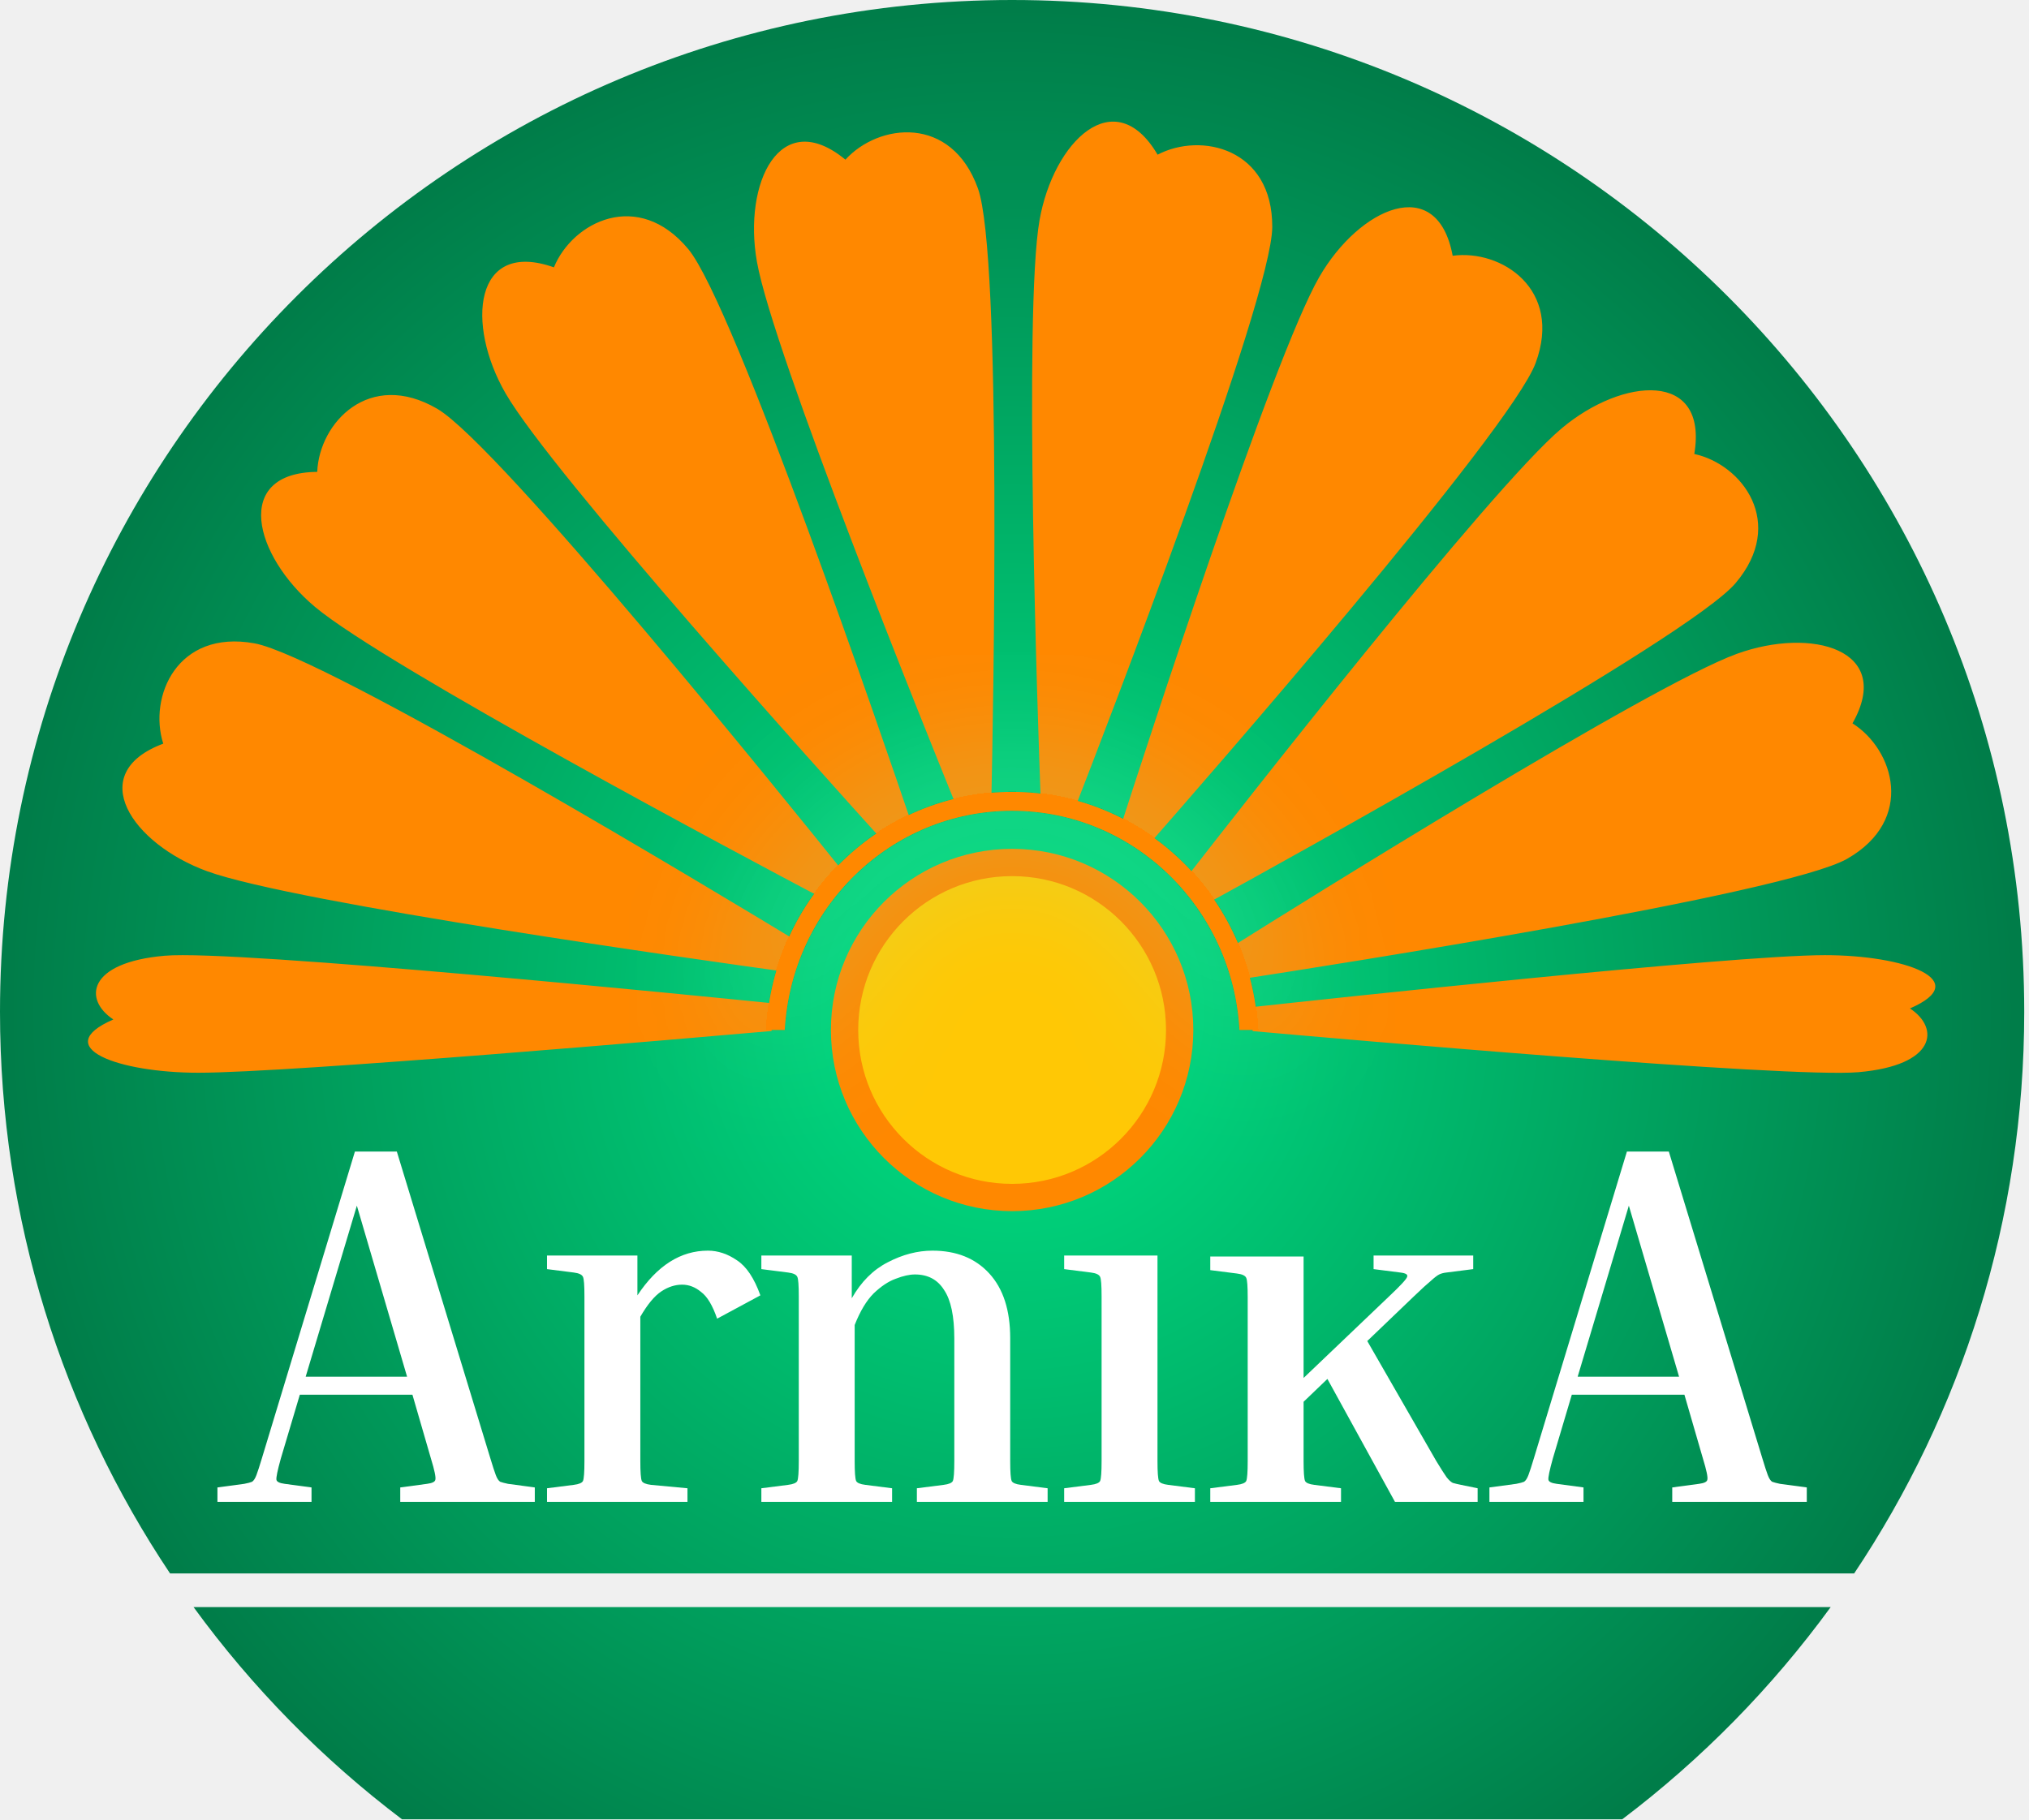
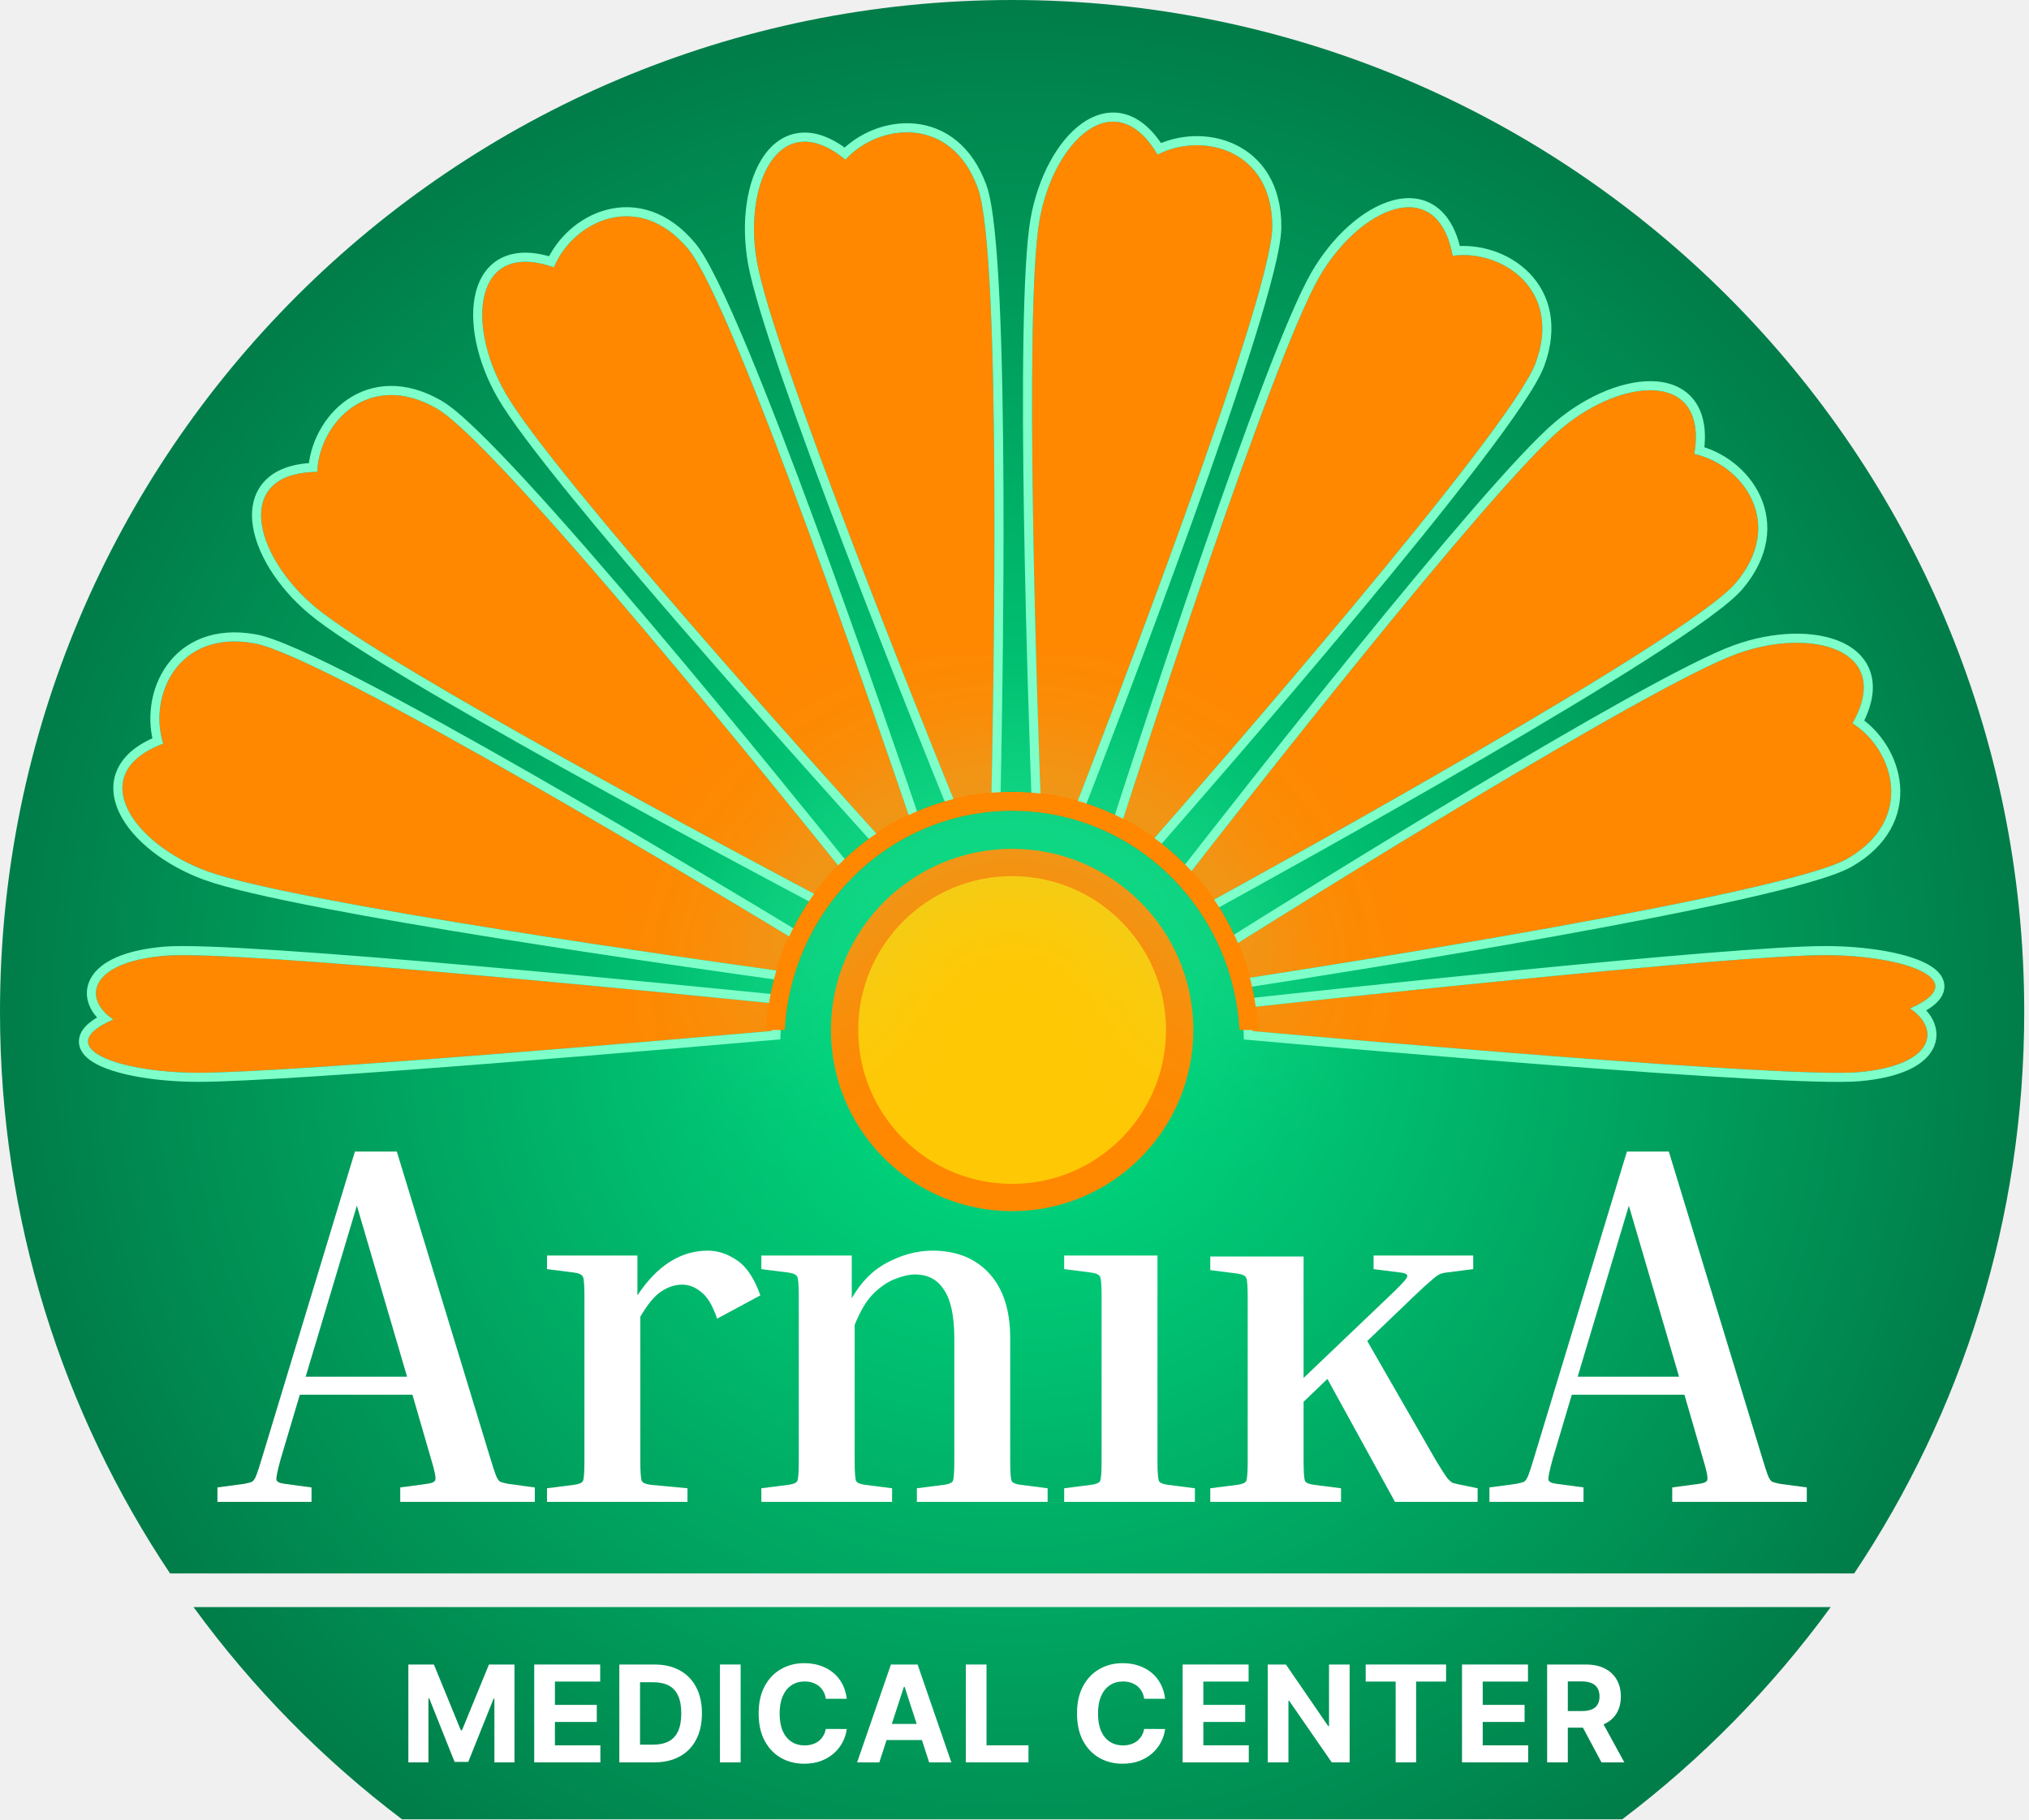
- <svg xmlns="http://www.w3.org/2000/svg" width="223" height="200" viewBox="0 0 223 200" fill="none" role="img" aria-label="Арніка Медичний Центр">
+ <svg xmlns="http://www.w3.org/2000/svg" width="223" height="200" viewBox="0 0 223 200" fill="none">
  <path d="M201.203 176.672C194.751 185.527 187.023 193.393 178.29 200H44.185C35.453 193.393 27.724 185.527 21.273 176.672H201.203ZM111.237 0C172.672 0 222.475 49.803 222.476 111.237C222.476 134.078 215.589 155.309 203.783 172.973H18.692C6.886 155.309 0 134.078 0 111.237C0 49.803 49.803 0 111.237 0Z" fill="url(#paint0_radial_4_737)" />
  <circle cx="111.238" cy="113.229" r="18.415" fill="#FFC805" stroke="#FF8800" stroke-width="3" />
  <mask id="path-3-outside-1_4_737" maskUnits="userSpaceOnUse" x="7.673" y="11.371" width="207" height="108" fill="black">
    <rect fill="white" x="7.673" y="11.371" width="207" height="108" />
    <path d="M200.569 105.002C209.348 105.002 217.007 107.782 209.916 110.859C213.226 113.034 212.783 117.124 204.267 117.866C196.526 118.54 146.697 114.156 137.673 113.352C137.639 112.467 137.562 111.593 137.443 110.732C145.294 109.874 190.331 105.002 200.569 105.002ZM18.109 105.065C25.968 104.38 77.231 109.515 85.092 110.311C84.938 111.304 84.842 112.315 84.802 113.341C76.593 114.06 31.991 117.928 21.808 117.928C13.029 117.928 5.369 115.148 12.459 112.072C9.15 109.896 9.593 105.807 18.109 105.065ZM190.873 71.883C199.123 68.881 208.191 71.402 203.6 79.519C208.174 82.411 210.511 90.126 203.009 94.411C196.16 98.323 145.576 106.228 136.808 107.576C136.479 106.337 136.062 105.134 135.564 103.973C142.777 99.444 181.323 75.359 190.873 71.883ZM17.942 81.751C16.296 76.595 19.465 69.183 27.967 70.723C35.76 72.135 79.926 98.81 87.236 103.247C86.709 104.38 86.26 105.555 85.896 106.767C77.766 105.643 32.378 99.274 22.782 95.782C14.533 92.779 9.207 85.018 17.942 81.751ZM171.643 47.084C178.368 41.441 187.752 40.709 186.214 49.906C191.502 51.059 196.337 57.51 190.752 64.103C185.621 70.16 140.237 95.173 132.899 99.197C132.18 98.174 131.391 97.204 130.537 96.294C135.476 89.942 163.802 53.664 171.643 47.084ZM34.865 51.874C35.083 46.467 40.596 40.585 48.058 44.94C54.862 48.911 86.942 88.688 92.543 95.667C91.641 96.568 90.803 97.533 90.038 98.556C82.451 94.543 42.395 73.241 34.617 66.714C27.891 61.071 25.541 51.956 34.865 51.874ZM144.999 30.447C149.389 22.844 157.957 18.947 159.658 28.116C165.021 27.391 171.77 31.799 168.777 39.904C166.022 47.363 131.823 86.505 126.388 92.698C125.373 91.988 124.306 91.346 123.193 90.782C125.631 83.217 139.874 39.324 144.999 30.447ZM60.879 29.39C62.933 24.383 70.125 20.742 75.648 27.386C80.704 33.47 97.357 82.185 100.134 90.369C98.984 90.902 97.879 91.515 96.826 92.201C91.241 86.026 60.666 52.077 55.57 43.249C51.18 35.646 52.089 26.278 60.879 29.39ZM114.251 24.207C115.776 15.562 122.494 8.969 127.228 17.003C132.02 14.488 139.87 16.322 139.829 24.961C139.792 32.838 121.392 80.488 118.142 88.844C116.923 88.515 115.669 88.272 114.387 88.119C114.068 79.527 112.489 34.204 114.251 24.207ZM92.917 17.551C96.56 13.548 104.565 12.587 107.482 20.72C110.128 28.099 109.157 78.697 108.954 88.031C107.648 88.142 106.368 88.349 105.122 88.644C101.76 80.369 84.941 38.703 83.188 28.759C81.663 20.113 85.722 11.621 92.917 17.551Z" />
  </mask>
  <path d="M200.569 105.002C209.348 105.002 217.007 107.782 209.916 110.859C213.226 113.034 212.783 117.124 204.267 117.866C196.526 118.54 146.697 114.156 137.673 113.352C137.639 112.467 137.562 111.593 137.443 110.732C145.294 109.874 190.331 105.002 200.569 105.002ZM18.109 105.065C25.968 104.38 77.231 109.515 85.092 110.311C84.938 111.304 84.842 112.315 84.802 113.341C76.593 114.06 31.991 117.928 21.808 117.928C13.029 117.928 5.369 115.148 12.459 112.072C9.15 109.896 9.593 105.807 18.109 105.065ZM190.873 71.883C199.123 68.881 208.191 71.402 203.6 79.519C208.174 82.411 210.511 90.126 203.009 94.411C196.16 98.323 145.576 106.228 136.808 107.576C136.479 106.337 136.062 105.134 135.564 103.973C142.777 99.444 181.323 75.359 190.873 71.883ZM17.942 81.751C16.296 76.595 19.465 69.183 27.967 70.723C35.76 72.135 79.926 98.81 87.236 103.247C86.709 104.38 86.26 105.555 85.896 106.767C77.766 105.643 32.378 99.274 22.782 95.782C14.533 92.779 9.207 85.018 17.942 81.751ZM171.643 47.084C178.368 41.441 187.752 40.709 186.214 49.906C191.502 51.059 196.337 57.51 190.752 64.103C185.621 70.16 140.237 95.173 132.899 99.197C132.18 98.174 131.391 97.204 130.537 96.294C135.476 89.942 163.802 53.664 171.643 47.084ZM34.865 51.874C35.083 46.467 40.596 40.585 48.058 44.94C54.862 48.911 86.942 88.688 92.543 95.667C91.641 96.568 90.803 97.533 90.038 98.556C82.451 94.543 42.395 73.241 34.617 66.714C27.891 61.071 25.541 51.956 34.865 51.874ZM144.999 30.447C149.389 22.844 157.957 18.947 159.658 28.116C165.021 27.391 171.77 31.799 168.777 39.904C166.022 47.363 131.823 86.505 126.388 92.698C125.373 91.988 124.306 91.346 123.193 90.782C125.631 83.217 139.874 39.324 144.999 30.447ZM60.879 29.39C62.933 24.383 70.125 20.742 75.648 27.386C80.704 33.47 97.357 82.185 100.134 90.369C98.984 90.902 97.879 91.515 96.826 92.201C91.241 86.026 60.666 52.077 55.57 43.249C51.18 35.646 52.089 26.278 60.879 29.39ZM114.251 24.207C115.776 15.562 122.494 8.969 127.228 17.003C132.02 14.488 139.87 16.322 139.829 24.961C139.792 32.838 121.392 80.488 118.142 88.844C116.923 88.515 115.669 88.272 114.387 88.119C114.068 79.527 112.489 34.204 114.251 24.207ZM92.917 17.551C96.56 13.548 104.565 12.587 107.482 20.72C110.128 28.099 109.157 78.697 108.954 88.031C107.648 88.142 106.368 88.349 105.122 88.644C101.76 80.369 84.941 38.703 83.188 28.759C81.663 20.113 85.722 11.621 92.917 17.551Z" fill="#FF8800" />
-   <path d="M111.237 87.052C125.697 87.052 137.509 98.642 138.265 113.229H136.223C135.469 99.793 124.572 89.135 111.237 89.135C97.903 89.135 87.006 99.793 86.253 113.229H84.211C84.967 98.642 96.778 87.053 111.237 87.052Z" fill="#FF8800" filter="url(#filter0_d_4_737)" />
+   <path d="M200.569 105.002V104.002V104.002V105.002ZM209.916 110.859L209.518 109.941L207.821 110.678L209.367 111.694L209.916 110.859ZM204.267 117.866L204.354 118.862L204.354 118.862L204.267 117.866ZM137.673 113.352L136.674 113.39L136.708 114.27L137.584 114.348L137.673 113.352ZM137.443 110.732L137.334 109.738L136.311 109.849L136.452 110.869L137.443 110.732ZM18.109 105.065L18.022 104.069H18.022L18.109 105.065ZM85.092 110.311L86.08 110.464L86.242 109.422L85.193 109.316L85.092 110.311ZM84.802 113.341L84.889 114.337L85.767 114.26L85.801 113.38L84.802 113.341ZM21.808 117.928L21.808 118.928H21.808L21.808 117.928ZM12.459 112.072L12.857 112.989L14.555 112.252L13.009 111.236L12.459 112.072ZM190.873 71.883L190.531 70.943L190.531 70.943L190.873 71.883ZM203.6 79.519L202.73 79.026L202.261 79.855L203.066 80.364L203.6 79.519ZM203.009 94.411L203.505 95.28L203.505 95.28L203.009 94.411ZM136.808 107.576L135.841 107.833L136.072 108.701L136.96 108.565L136.808 107.576ZM135.564 103.973L135.032 103.126L134.308 103.581L134.645 104.367L135.564 103.973ZM17.942 81.751L18.292 82.688L19.184 82.354L18.894 81.447L17.942 81.751ZM27.967 70.723L28.145 69.739H28.145L27.967 70.723ZM87.236 103.247L88.142 103.669L88.52 102.857L87.755 102.393L87.236 103.247ZM85.896 106.767L85.759 107.757L86.607 107.875L86.853 107.055L85.896 106.767ZM22.782 95.782L22.441 96.721L22.441 96.721L22.782 95.782ZM171.643 47.084L171 46.318L171 46.318L171.643 47.084ZM186.214 49.906L185.228 49.741L185.071 50.68L186.001 50.883L186.214 49.906ZM190.752 64.103L191.515 64.749V64.749L190.752 64.103ZM132.899 99.197L132.081 99.772L132.595 100.504L133.38 100.073L132.899 99.197ZM130.537 96.294L129.748 95.68L129.223 96.355L129.808 96.978L130.537 96.294ZM34.865 51.874L34.874 52.874L35.827 52.866L35.865 51.914L34.865 51.874ZM48.058 44.94L48.562 44.076L48.562 44.076L48.058 44.94ZM92.543 95.667L93.25 96.375L93.885 95.741L93.323 95.041L92.543 95.667ZM90.038 98.556L89.571 99.44L90.327 99.84L90.839 99.155L90.038 98.556ZM34.617 66.714L33.974 67.48L33.974 67.48L34.617 66.714ZM144.999 30.447L144.133 29.947V29.947L144.999 30.447ZM159.658 28.116L158.674 28.298L158.848 29.234L159.791 29.107L159.658 28.116ZM168.777 39.904L169.715 40.25V40.25L168.777 39.904ZM126.388 92.698L125.815 93.518L126.549 94.031L127.14 93.358L126.388 92.698ZM123.193 90.782L122.241 90.475L121.979 91.287L122.74 91.673L123.193 90.782ZM60.879 29.39L60.545 30.333L61.443 30.65L61.804 29.769L60.879 29.39ZM75.648 27.386L76.417 26.747L76.417 26.747L75.648 27.386ZM100.134 90.369L100.554 91.277L101.37 90.899L101.081 90.048L100.134 90.369ZM96.826 92.201L96.084 92.871L96.656 93.504L97.371 93.039L96.826 92.201ZM55.57 43.249L54.704 43.749L54.704 43.749L55.57 43.249ZM114.251 24.207L113.266 24.034V24.034L114.251 24.207ZM127.228 17.003L126.366 17.511L126.85 18.331L127.693 17.889L127.228 17.003ZM139.829 24.961L140.829 24.966V24.966L139.829 24.961ZM118.142 88.844L117.882 89.81L118.748 90.043L119.074 89.207L118.142 88.844ZM114.387 88.119L113.388 88.156L113.419 89.012L114.269 89.112L114.387 88.119ZM92.917 17.551L92.281 18.323L93.016 18.928L93.657 18.224L92.917 17.551ZM107.482 20.72L108.423 20.383L108.423 20.382L107.482 20.72ZM108.954 88.031L109.04 89.027L109.935 88.95L109.954 88.052L108.954 88.031ZM105.122 88.644L104.196 89.02L104.519 89.814L105.353 89.617L105.122 88.644ZM83.188 28.759L82.203 28.933V28.933L83.188 28.759ZM200.569 105.002V106.002C204.909 106.002 208.827 106.697 210.741 107.668C211.211 107.907 211.483 108.125 211.616 108.288C211.678 108.364 211.696 108.41 211.701 108.425C211.704 108.435 211.704 108.437 211.702 108.445C211.696 108.476 211.639 108.653 211.277 108.95C210.923 109.24 210.359 109.577 209.518 109.941L209.916 110.859L210.314 111.776C211.247 111.372 211.994 110.948 212.544 110.497C213.086 110.053 213.526 109.509 213.661 108.846C213.807 108.136 213.561 107.506 213.162 107.019C212.782 106.556 212.239 106.186 211.646 105.885C209.308 104.698 205.008 104.002 200.569 104.002V105.002ZM209.916 110.859L209.367 111.694C210.076 112.16 210.509 112.681 210.704 113.15C210.887 113.592 210.874 114.01 210.65 114.418C210.409 114.856 209.868 115.381 208.805 115.848C207.748 116.313 206.238 116.69 204.18 116.869L204.267 117.866L204.354 118.862C206.553 118.67 208.293 118.258 209.61 117.679C210.922 117.103 211.882 116.33 212.403 115.381C212.94 114.402 212.949 113.344 212.551 112.384C212.164 111.451 211.412 110.645 210.466 110.023L209.916 110.859ZM204.267 117.866L204.18 116.869C202.332 117.03 197.848 116.889 191.921 116.559C186.03 116.231 178.801 115.722 171.527 115.166C156.981 114.054 142.272 112.758 137.762 112.356L137.673 113.352L137.584 114.348C142.097 114.75 156.816 116.048 171.375 117.16C178.654 117.716 185.898 118.227 191.809 118.556C197.684 118.883 202.331 119.038 204.354 118.862L204.267 117.866ZM137.673 113.352L138.672 113.313C138.637 112.395 138.557 111.489 138.433 110.595L137.443 110.732L136.452 110.869C136.567 111.697 136.641 112.538 136.674 113.39L137.673 113.352ZM137.443 110.732L137.551 111.726C141.476 111.297 154.694 109.865 168.208 108.541C181.753 107.213 195.511 106.002 200.569 106.002V105.002V104.002C195.388 104.002 181.509 105.227 168.013 106.55C154.488 107.876 141.261 109.309 137.334 109.738L137.443 110.732ZM18.109 105.065L18.195 106.061C20.067 105.898 24.657 106.082 30.719 106.482C36.742 106.878 44.124 107.48 51.512 108.129C66.286 109.426 81.062 110.908 84.991 111.306L85.092 110.311L85.193 109.316C81.261 108.918 66.474 107.435 51.687 106.136C44.294 105.487 36.895 104.884 30.851 104.486C24.845 104.09 20.08 103.889 18.022 104.069L18.109 105.065ZM85.092 110.311L84.104 110.158C83.944 111.19 83.844 112.239 83.803 113.302L84.802 113.341L85.801 113.38C85.84 112.391 85.933 111.418 86.08 110.464L85.092 110.311ZM84.802 113.341L84.715 112.345C76.47 113.067 31.934 116.928 21.808 116.928L21.808 117.928L21.808 118.928C32.048 118.928 76.716 115.053 84.889 114.337L84.802 113.341ZM21.808 117.928L21.808 116.928C17.468 116.928 13.549 116.234 11.636 115.262C11.165 115.023 10.893 114.805 10.76 114.642C10.698 114.567 10.68 114.52 10.675 114.505C10.672 114.495 10.672 114.494 10.674 114.485C10.68 114.454 10.737 114.277 11.099 113.98C11.453 113.69 12.017 113.354 12.857 112.989L12.459 112.072L12.061 111.154C11.129 111.559 10.382 111.982 9.831 112.433C9.29 112.877 8.85 113.422 8.715 114.084C8.569 114.794 8.815 115.425 9.214 115.911C9.594 116.374 10.137 116.744 10.73 117.045C13.068 118.233 17.369 118.928 21.808 118.928L21.808 117.928ZM12.459 112.072L13.009 111.236C12.3 110.77 11.867 110.249 11.672 109.78C11.489 109.338 11.502 108.92 11.726 108.512C11.967 108.074 12.508 107.549 13.57 107.082C14.628 106.618 16.137 106.24 18.195 106.061L18.109 105.065L18.022 104.069C15.822 104.26 14.083 104.672 12.766 105.251C11.454 105.828 10.494 106.6 9.973 107.549C9.436 108.528 9.426 109.586 9.825 110.547C10.212 111.48 10.964 112.285 11.91 112.907L12.459 112.072ZM190.873 71.883L191.215 72.823C195.2 71.373 199.233 71.321 201.63 72.438C202.795 72.981 203.496 73.757 203.738 74.722C203.987 75.714 203.806 77.124 202.73 79.026L203.6 79.519L204.47 80.011C205.69 77.856 206.097 75.906 205.678 74.236C205.254 72.54 204.034 71.352 202.474 70.625C199.422 69.202 194.796 69.391 190.531 70.943L190.873 71.883ZM203.6 79.519L203.066 80.364C205.105 81.653 206.644 84.03 206.836 86.52C207.022 88.927 205.958 91.576 202.513 93.543L203.009 94.411L203.505 95.28C207.562 92.963 209.081 89.61 208.83 86.366C208.586 83.203 206.669 80.276 204.134 78.674L203.6 79.519ZM203.009 94.411L202.513 93.543C201.772 93.966 200.338 94.49 198.281 95.084C196.252 95.669 193.702 96.299 190.79 96.953C184.968 98.261 177.745 99.655 170.451 100.971C155.865 103.602 141.037 105.914 136.656 106.588L136.808 107.576L136.96 108.565C141.346 107.89 156.195 105.575 170.806 102.939C178.11 101.621 185.365 100.221 191.228 98.905C194.159 98.246 196.752 97.606 198.835 97.006C200.889 96.413 202.534 95.835 203.505 95.28L203.009 94.411ZM136.808 107.576L137.774 107.32C137.432 106.033 137 104.784 136.483 103.579L135.564 103.973L134.645 104.367C135.124 105.484 135.525 106.641 135.841 107.833L136.808 107.576ZM135.564 103.973L136.096 104.82C139.7 102.556 151.133 95.407 162.856 88.391C168.718 84.883 174.646 81.411 179.702 78.601C184.783 75.777 188.914 73.66 191.215 72.823L190.873 71.883L190.531 70.943C188.057 71.844 183.789 74.041 178.731 76.853C173.648 79.678 167.699 83.162 161.829 86.675C150.088 93.702 138.641 100.86 135.032 103.126L135.564 103.973ZM17.942 81.751L18.894 81.447C18.161 79.149 18.51 76.339 19.963 74.308C21.368 72.344 23.885 71 27.789 71.707L27.967 70.723L28.145 69.739C23.548 68.906 20.23 70.498 18.336 73.144C16.49 75.724 16.077 79.198 16.989 82.055L17.942 81.751ZM27.967 70.723L27.789 71.707C28.632 71.86 30.076 72.384 32.046 73.258C33.988 74.12 36.361 75.285 39.028 76.665C44.36 79.424 50.826 83.021 57.286 86.718C70.204 94.112 83.064 101.885 86.717 104.102L87.236 103.247L87.755 102.393C84.097 100.172 71.22 92.389 58.279 84.983C51.81 81.28 45.316 77.667 39.947 74.888C37.263 73.5 34.85 72.314 32.857 71.43C30.891 70.558 29.25 69.939 28.145 69.739L27.967 70.723ZM87.236 103.247L86.329 102.826C85.782 104.001 85.316 105.221 84.938 106.479L85.896 106.767L86.853 107.055C87.204 105.889 87.636 104.758 88.142 103.669L87.236 103.247ZM85.896 106.767L86.033 105.776C81.971 105.215 68.599 103.343 55.047 101.175C48.27 100.091 41.455 98.934 35.738 97.832C29.994 96.723 25.437 95.683 23.125 94.842L22.782 95.782L22.441 96.721C24.926 97.626 29.64 98.692 35.359 99.795C41.106 100.904 47.945 102.065 54.731 103.15C68.304 105.321 81.692 107.195 85.759 107.757L85.896 106.767ZM22.782 95.782L23.125 94.842C19.14 93.391 16.017 90.838 14.899 88.443C14.356 87.278 14.317 86.232 14.752 85.337C15.2 84.417 16.245 83.454 18.292 82.688L17.942 81.751L17.591 80.815C15.272 81.682 13.707 82.914 12.954 84.462C12.189 86.034 12.36 87.729 13.087 89.288C14.511 92.34 18.176 95.169 22.441 96.721L22.782 95.782ZM171.643 47.084L172.286 47.85C175.534 45.125 179.307 43.697 181.94 43.926C183.221 44.038 184.146 44.527 184.704 45.352C185.276 46.198 185.588 47.585 185.228 49.741L186.214 49.906L187.2 50.071C187.609 47.628 187.325 45.657 186.36 44.231C185.381 42.783 183.828 42.083 182.114 41.934C178.759 41.641 174.477 43.401 171 46.318L171.643 47.084ZM186.214 49.906L186.001 50.883C188.358 51.397 190.618 53.104 191.65 55.378C192.648 57.577 192.554 60.429 189.989 63.456L190.752 64.103L191.515 64.749C194.536 61.184 194.816 57.514 193.471 54.551C192.16 51.663 189.358 49.568 186.427 48.928L186.214 49.906ZM190.752 64.103L189.989 63.456C189.434 64.112 188.254 65.103 186.506 66.376C184.782 67.631 182.578 69.109 180.041 70.734C174.967 73.982 168.598 77.794 162.15 81.548C149.257 89.055 136.085 96.309 132.418 98.32L132.899 99.197L133.38 100.073C137.051 98.06 150.241 90.796 163.156 83.276C169.613 79.517 176.011 75.689 181.119 72.418C183.673 70.783 185.914 69.281 187.683 67.993C189.427 66.723 190.788 65.608 191.515 64.749L190.752 64.103ZM132.899 99.197L133.717 98.622C132.971 97.56 132.152 96.554 131.267 95.61L130.537 96.294L129.808 96.978C130.629 97.854 131.389 98.787 132.081 99.772L132.899 99.197ZM130.537 96.294L131.327 96.908C133.795 93.734 142.106 83.083 150.778 72.405C155.114 67.066 159.537 61.725 163.362 57.311C167.206 52.876 170.396 49.436 172.286 47.85L171.643 47.084L171 46.318C168.969 48.023 165.678 51.585 161.851 56.001C158.006 60.438 153.568 65.798 149.226 71.144C140.54 81.838 132.219 92.502 129.748 95.68L130.537 96.294ZM34.865 51.874L35.865 51.914C35.962 49.504 37.25 46.983 39.31 45.571C41.302 44.206 44.127 43.804 47.554 45.803L48.058 44.94L48.562 44.076C44.526 41.721 40.864 42.082 38.18 43.921C35.563 45.714 33.987 48.837 33.866 51.834L34.865 51.874ZM48.058 44.94L47.554 45.803C48.29 46.233 49.459 47.211 51 48.694C52.519 50.156 54.337 52.046 56.356 54.238C60.394 58.619 65.207 64.169 69.989 69.821C79.551 81.124 88.965 92.805 91.763 96.293L92.543 95.667L93.323 95.041C90.521 91.55 81.094 79.853 71.515 68.53C66.727 62.869 61.893 57.294 57.827 52.882C55.795 50.677 53.946 48.754 52.387 47.253C50.849 45.773 49.527 44.639 48.562 44.076L48.058 44.94ZM92.543 95.667L91.837 94.96C90.901 95.894 90.032 96.896 89.238 97.957L90.038 98.556L90.839 99.155C91.575 98.171 92.382 97.242 93.25 96.375L92.543 95.667ZM90.038 98.556L90.506 97.672C86.714 95.666 74.811 89.342 62.886 82.704C56.922 79.385 50.959 75.99 46.005 73.021C41.027 70.037 37.133 67.52 35.259 65.948L34.617 66.714L33.974 67.48C35.989 69.171 40.02 71.765 44.977 74.736C49.958 77.722 55.941 81.127 61.913 84.451C73.857 91.099 85.775 97.432 89.571 99.44L90.038 98.556ZM34.617 66.714L35.259 65.948C32.011 63.222 29.95 59.755 29.718 57.121C29.606 55.841 29.927 54.845 30.642 54.153C31.377 53.441 32.688 52.894 34.874 52.874L34.865 51.874L34.857 50.874C32.38 50.896 30.488 51.518 29.252 52.716C27.995 53.932 27.576 55.583 27.726 57.296C28.02 60.651 30.497 64.563 33.974 67.48L34.617 66.714ZM144.999 30.447L145.865 30.947C147.986 27.274 151.042 24.642 153.596 23.958C154.838 23.625 155.874 23.768 156.68 24.352C157.508 24.952 158.276 26.149 158.674 28.298L159.658 28.116L160.641 27.933C160.189 25.498 159.248 23.743 157.854 22.733C156.438 21.707 154.74 21.58 153.078 22.026C149.825 22.898 146.403 26.016 144.133 29.947L144.999 30.447ZM159.658 28.116L159.791 29.107C162.182 28.784 164.889 29.615 166.636 31.398C168.326 33.123 169.213 35.836 167.839 39.557L168.777 39.904L169.715 40.25C171.333 35.867 170.342 32.323 168.065 29.999C165.845 27.733 162.496 26.723 159.524 27.125L159.658 28.116ZM168.777 39.904L167.839 39.557C167.54 40.364 166.769 41.703 165.558 43.501C164.364 45.274 162.794 47.422 160.961 49.822C157.295 54.62 152.603 60.394 147.819 66.135C138.254 77.618 128.352 88.944 125.636 92.039L126.388 92.698L127.14 93.358C129.859 90.259 139.774 78.918 149.356 67.416C154.146 61.666 158.859 55.867 162.55 51.036C164.395 48.62 165.992 46.438 167.217 44.618C168.425 42.824 169.324 41.307 169.715 40.25L168.777 39.904ZM126.388 92.698L126.961 91.879C125.908 91.142 124.801 90.476 123.645 89.89L123.193 90.782L122.74 91.673C123.81 92.216 124.837 92.834 125.815 93.518L126.388 92.698ZM123.193 90.782L124.144 91.088C125.363 87.308 129.531 74.452 134.033 61.433C136.285 54.923 138.618 48.379 140.707 42.912C142.806 37.419 144.63 33.086 145.865 30.947L144.999 30.447L144.133 29.947C142.806 32.246 140.928 36.729 138.839 42.198C136.739 47.694 134.398 54.261 132.143 60.779C127.634 73.818 123.461 86.69 122.241 90.475L123.193 90.782ZM60.879 29.39L61.804 29.769C62.72 27.537 64.793 25.609 67.212 24.987C69.55 24.386 72.343 24.974 74.879 28.025L75.648 27.386L76.417 26.747C73.43 23.154 69.865 22.24 66.714 23.05C63.642 23.84 61.092 26.235 59.954 29.011L60.879 29.39ZM75.648 27.386L74.879 28.025C75.426 28.683 76.194 30.011 77.139 31.943C78.072 33.848 79.139 36.261 80.293 39.028C82.601 44.559 85.238 51.459 87.807 58.436C92.945 72.386 97.8 86.601 99.187 90.691L100.134 90.369L101.081 90.048C99.692 85.954 94.831 71.719 89.684 57.744C87.111 50.758 84.463 43.828 82.139 38.258C80.978 35.474 79.893 33.019 78.936 31.064C77.992 29.136 77.134 27.61 76.417 26.747L75.648 27.386ZM100.134 90.369L99.714 89.462C98.52 90.015 97.373 90.651 96.28 91.362L96.826 92.201L97.371 93.039C98.385 92.379 99.448 91.789 100.554 91.277L100.134 90.369ZM96.826 92.201L97.567 91.53C94.776 88.444 85.742 78.419 76.77 68.065C72.284 62.887 67.818 57.632 64.157 53.123C60.479 48.593 57.664 44.876 56.436 42.749L55.57 43.249L54.704 43.749C56.024 46.036 58.942 49.873 62.604 54.384C66.284 58.916 70.766 64.19 75.259 69.375C84.245 79.745 93.29 89.782 96.084 92.871L96.826 92.201ZM55.57 43.249L56.436 42.749C54.315 39.077 53.564 35.114 54.248 32.56C54.58 31.318 55.223 30.492 56.132 30.087C57.065 29.669 58.485 29.603 60.545 30.333L60.879 29.39L61.213 28.447C58.878 27.621 56.888 27.558 55.316 28.26C53.72 28.973 52.761 30.381 52.316 32.043C51.445 35.296 52.434 39.819 54.704 43.749L55.57 43.249ZM114.251 24.207L115.236 24.381C115.972 20.205 117.945 16.686 120.11 15.169C121.163 14.432 122.186 14.212 123.143 14.485C124.126 14.766 125.257 15.627 126.366 17.511L127.228 17.003L128.089 16.496C126.832 14.362 125.348 13.035 123.692 12.562C122.011 12.082 120.371 12.544 118.962 13.531C116.204 15.464 114.055 19.564 113.266 24.034L114.251 24.207ZM127.228 17.003L127.693 17.889C129.829 16.767 132.657 16.623 134.909 17.701C137.087 18.744 138.848 20.989 138.829 24.957L139.829 24.961L140.829 24.966C140.851 20.294 138.707 17.302 135.773 15.897C132.912 14.527 129.419 14.724 126.763 16.118L127.228 17.003ZM139.829 24.961L138.829 24.956C138.825 25.809 138.563 27.31 138.049 29.385C137.543 31.43 136.815 33.949 135.928 36.793C134.153 42.478 131.753 49.419 129.249 56.385C124.243 70.314 118.834 84.306 117.21 88.482L118.142 88.844L119.074 89.207C120.7 85.026 126.116 71.015 131.132 57.061C133.639 50.085 136.049 43.114 137.837 37.389C138.73 34.527 139.471 31.966 139.991 29.865C140.503 27.794 140.824 26.083 140.829 24.966L139.829 24.961ZM118.142 88.844L118.402 87.879C117.137 87.537 115.835 87.284 114.505 87.126L114.387 88.119L114.269 89.112C115.503 89.259 116.709 89.493 117.882 89.81L118.142 88.844ZM114.387 88.119L115.386 88.082C115.227 83.789 114.753 70.318 114.539 56.675C114.431 49.852 114.389 42.993 114.484 37.219C114.579 31.418 114.811 26.79 115.236 24.381L114.251 24.207L113.266 24.034C112.81 26.624 112.579 31.41 112.484 37.187C112.389 42.991 112.432 49.874 112.539 56.706C112.753 70.371 113.228 83.858 113.388 88.156L114.387 88.119ZM92.917 17.551L93.657 18.224C95.281 16.44 97.889 15.337 100.374 15.58C102.778 15.815 105.201 17.323 106.54 21.058L107.482 20.72L108.423 20.382C106.846 15.984 103.808 13.906 100.569 13.589C97.412 13.281 94.196 14.66 92.178 16.878L92.917 17.551ZM107.482 20.72L106.54 21.058C106.827 21.855 107.092 23.345 107.319 25.455C107.542 27.535 107.719 30.131 107.858 33.084C108.135 38.991 108.255 46.282 108.286 53.647C108.349 68.372 108.056 83.345 107.955 88.009L108.954 88.031L109.954 88.052C110.056 83.383 110.349 68.39 110.286 53.638C110.255 46.263 110.134 38.939 109.856 32.991C109.716 30.018 109.537 27.377 109.307 25.241C109.081 23.135 108.798 21.429 108.423 20.383L107.482 20.72ZM108.954 88.031L108.869 87.034C107.513 87.15 106.185 87.365 104.892 87.671L105.122 88.644L105.353 89.617C106.551 89.333 107.782 89.135 109.04 89.027L108.954 88.031ZM105.122 88.644L106.049 88.267C104.368 84.132 99.326 71.655 94.486 58.971C92.066 52.629 89.698 46.241 87.827 40.822C85.947 35.376 84.595 30.981 84.173 28.585L83.188 28.759L82.203 28.933C82.657 31.509 84.065 36.052 85.937 41.474C87.818 46.922 90.194 53.333 92.617 59.684C97.465 72.388 102.514 84.881 104.196 89.02L105.122 88.644ZM83.188 28.759L84.173 28.585C83.436 24.409 84.086 20.428 85.602 18.262C86.339 17.209 87.225 16.653 88.218 16.582C89.238 16.51 90.595 16.933 92.281 18.323L92.917 17.551L93.553 16.779C91.642 15.204 89.793 14.465 88.076 14.587C86.332 14.711 84.95 15.706 83.963 17.116C82.032 19.875 81.415 24.463 82.203 28.933L83.188 28.759Z" fill="#7EFFCA" mask="url(#path-3-outside-1_4_737)" />
  <path d="M174.038 163.517V165.102H163.697V163.517L166.644 163.12C167.037 163.045 167.323 162.969 167.502 162.894C167.68 162.781 167.841 162.535 167.984 162.158C168.127 161.78 168.323 161.176 168.573 160.346L178.807 126.595H183.415L193.702 160.346C193.952 161.176 194.148 161.78 194.291 162.158C194.434 162.535 194.595 162.781 194.773 162.894C194.988 162.969 195.274 163.045 195.631 163.12L198.578 163.517V165.102H183.79V163.517L186.737 163.12C187.308 163.045 187.612 162.894 187.647 162.667C187.719 162.403 187.558 161.629 187.165 160.346L185.129 153.324H172.752L170.663 160.346C170.306 161.629 170.145 162.403 170.18 162.667C170.216 162.894 170.52 163.045 171.091 163.12L174.038 163.517ZM173.395 151.342H184.54L179.021 132.541L173.395 151.342Z" fill="white" />
  <path d="M133.017 139.627V138.131H143.273V151.481L152.675 142.507C153.921 141.332 154.58 140.62 154.651 140.37C154.758 140.121 154.508 139.961 153.903 139.89L150.965 139.516V138.02H161.916V139.516L158.978 139.89C158.657 139.925 158.39 139.997 158.176 140.103C157.963 140.21 157.66 140.442 157.268 140.798C156.877 141.118 156.253 141.688 155.399 142.507L150.271 147.421L157.856 160.615C158.354 161.434 158.728 162.022 158.978 162.378C159.227 162.699 159.458 162.912 159.672 163.019C159.921 163.09 160.224 163.162 160.58 163.233L162.402 163.607V165.102H153.316L145.891 151.588L143.273 154.099V160.615C143.273 161.826 143.327 162.556 143.433 162.805C143.54 163.019 143.879 163.162 144.448 163.233L147.386 163.607V165.102H133.017V163.607L135.955 163.233C136.525 163.162 136.863 163.019 136.97 162.805C137.077 162.556 137.13 161.826 137.13 160.615V142.618C137.13 141.407 137.077 140.695 136.97 140.481C136.863 140.232 136.525 140.072 135.955 140.001L133.017 139.627Z" fill="white" />
  <path d="M116.959 139.516V138.02H127.215V160.615C127.215 161.826 127.269 162.556 127.376 162.806C127.482 163.019 127.821 163.162 128.39 163.233L131.328 163.607V165.102H116.959V163.607L119.897 163.233C120.467 163.162 120.805 163.019 120.912 162.806C121.019 162.556 121.072 161.826 121.072 160.615V142.507C121.072 141.296 121.019 140.584 120.912 140.371C120.805 140.121 120.467 139.961 119.897 139.89L116.959 139.516Z" fill="white" />
  <path d="M115.14 163.607V165.102H100.771V163.607L103.709 163.233C104.279 163.162 104.617 163.019 104.724 162.805C104.831 162.556 104.885 161.826 104.885 160.615V147.154C104.885 144.697 104.511 142.917 103.763 141.813C103.051 140.673 101.982 140.103 100.558 140.103C99.952 140.103 99.24 140.264 98.421 140.584C97.638 140.869 96.836 141.403 96.017 142.187C95.234 142.97 94.54 144.127 93.934 145.659V160.615C93.934 161.826 93.987 162.556 94.094 162.805C94.201 163.019 94.54 163.162 95.109 163.233L98.047 163.607V165.102H83.678V163.607L86.616 163.233C87.186 163.162 87.524 163.019 87.631 162.805C87.738 162.556 87.791 161.826 87.791 160.615V142.507C87.791 141.296 87.738 140.584 87.631 140.371C87.524 140.121 87.186 139.961 86.616 139.89L83.678 139.516V138.02H93.614V142.721C94.646 140.905 95.964 139.587 97.566 138.768C99.204 137.913 100.843 137.486 102.481 137.486C105.116 137.486 107.199 138.323 108.73 139.997C110.262 141.67 111.027 144.038 111.027 147.101V160.615C111.027 161.826 111.081 162.556 111.188 162.805C111.294 163.019 111.633 163.162 112.203 163.233L115.14 163.607Z" fill="white" />
  <path d="M60.12 139.516V138.02H70.056V142.4C72.228 139.124 74.81 137.486 77.801 137.486C78.905 137.486 79.974 137.842 81.006 138.554C82.039 139.231 82.894 140.513 83.57 142.4L78.816 144.964C78.318 143.504 77.73 142.525 77.053 142.026C76.412 141.492 75.718 141.225 74.97 141.225C74.187 141.225 73.421 141.474 72.673 141.973C71.925 142.472 71.16 143.397 70.376 144.751V160.615C70.376 161.826 70.43 162.556 70.537 162.805C70.643 163.019 70.982 163.162 71.552 163.233L75.558 163.607V165.102H60.12V163.607L63.058 163.233C63.628 163.162 63.966 163.019 64.073 162.805C64.18 162.556 64.233 161.826 64.233 160.615V142.507C64.233 141.296 64.18 140.584 64.073 140.371C63.966 140.121 63.628 139.961 63.058 139.89L60.12 139.516Z" fill="white" />
  <path d="M34.238 163.517V165.102H23.898V163.517L26.844 163.12C27.237 163.045 27.523 162.969 27.702 162.894C27.88 162.781 28.041 162.535 28.184 162.158C28.327 161.78 28.523 161.176 28.773 160.345L39.007 126.595H43.615L53.902 160.345C54.152 161.176 54.349 161.78 54.491 162.158C54.634 162.535 54.795 162.781 54.974 162.894C55.188 162.969 55.474 163.045 55.831 163.12L58.778 163.517V165.102H43.99V163.517L46.937 163.12C47.508 163.045 47.812 162.894 47.848 162.667C47.919 162.403 47.758 161.629 47.365 160.345L45.329 153.323H32.953L30.863 160.345C30.506 161.629 30.345 162.403 30.381 162.667C30.416 162.894 30.72 163.045 31.291 163.12L34.238 163.517ZM33.596 151.341H44.74L39.221 132.541L33.596 151.341Z" fill="white" />
+   <path d="M170.04 193.741V182.982H174.284C175.097 182.982 175.79 183.127 176.365 183.418C176.943 183.705 177.382 184.113 177.683 184.642C177.988 185.167 178.141 185.786 178.141 186.497C178.141 187.211 177.986 187.826 177.678 188.341C177.37 188.852 176.923 189.244 176.339 189.517C175.757 189.79 175.053 189.927 174.227 189.927H171.385V188.099H173.859C174.293 188.099 174.654 188.039 174.941 187.92C175.228 187.801 175.442 187.623 175.582 187.384C175.726 187.146 175.797 186.85 175.797 186.497C175.797 186.139 175.726 185.838 175.582 185.593C175.442 185.348 175.227 185.162 174.936 185.036C174.649 184.907 174.286 184.842 173.848 184.842H172.314V193.741H170.04ZM175.85 188.845L178.524 193.741H176.013L173.397 188.845H175.85Z" fill="white" />
+   <path d="M160.685 193.741V182.982H167.935V184.857H162.96V187.421H167.562V189.297H162.96V191.866H167.956V193.741H160.685Z" fill="white" />
+   <path d="M150.098 184.857V182.982H158.934V184.857H155.64V193.741H153.392V184.857H150.098Z" fill="white" />
+   <path d="M148.333 182.982V193.741H146.368L141.687 186.969H141.608V193.741H139.333V182.982H141.33L145.974 189.748H146.068V182.982H148.333Z" fill="white" />
+   <path d="M129.979 193.741V182.982H137.229V184.857H132.254V187.421H136.856V189.297H132.254V191.866H137.25V193.741H129.979Z" fill="white" />
+   <path d="M128.052 186.749H125.751C125.709 186.451 125.624 186.187 125.494 185.955C125.364 185.721 125.198 185.521 124.995 185.356C124.792 185.192 124.557 185.066 124.291 184.978C124.028 184.891 123.743 184.847 123.435 184.847C122.878 184.847 122.393 184.985 121.979 185.262C121.566 185.535 121.246 185.934 121.018 186.46C120.79 186.982 120.677 187.615 120.677 188.361C120.677 189.128 120.79 189.773 121.018 190.295C121.249 190.817 121.571 191.211 121.985 191.477C122.398 191.743 122.876 191.876 123.419 191.876C123.724 191.876 124.005 191.836 124.265 191.755C124.527 191.675 124.76 191.557 124.963 191.403C125.166 191.246 125.335 191.055 125.468 190.831C125.604 190.606 125.699 190.351 125.751 190.064L128.052 190.074C127.993 190.568 127.844 191.044 127.606 191.503C127.371 191.958 127.054 192.366 126.655 192.727C126.259 193.084 125.786 193.368 125.237 193.578C124.69 193.785 124.072 193.888 123.382 193.888C122.422 193.888 121.564 193.671 120.808 193.237C120.055 192.802 119.459 192.174 119.022 191.351C118.587 190.528 118.37 189.531 118.37 188.361C118.37 187.188 118.591 186.19 119.032 185.367C119.473 184.544 120.072 183.917 120.829 183.486C121.585 183.052 122.436 182.835 123.382 182.835C124.005 182.835 124.583 182.922 125.116 183.098C125.652 183.273 126.126 183.528 126.539 183.865C126.953 184.197 127.289 184.605 127.548 185.089C127.811 185.572 127.979 186.125 128.052 186.749Z" fill="white" />
+   <path d="M106.15 193.741V182.982H108.424V191.866H113.037V193.741H106.15Z" fill="white" />
+   <path d="M96.642 193.741H94.204L97.918 182.982H100.85L104.559 193.741H102.121L99.426 185.441H99.342L96.642 193.741ZM96.49 189.512H102.247V191.288H96.49V189.512Z" fill="white" />
+   <path d="M93.063 186.749H90.762C90.72 186.451 90.634 186.187 90.504 185.955C90.375 185.721 90.208 185.521 90.005 185.356C89.802 185.192 89.567 185.066 89.301 184.978C89.039 184.891 88.753 184.847 88.445 184.847C87.888 184.847 87.403 184.985 86.99 185.262C86.576 185.535 86.256 185.934 86.028 186.46C85.801 186.982 85.687 187.615 85.687 188.361C85.687 189.128 85.801 189.773 86.028 190.295C86.26 190.817 86.582 191.211 86.995 191.477C87.408 191.743 87.886 191.876 88.429 191.876C88.734 191.876 89.016 191.836 89.275 191.755C89.538 191.675 89.771 191.557 89.974 191.403C90.177 191.246 90.345 191.055 90.478 190.831C90.615 190.606 90.709 190.351 90.762 190.064L93.063 190.074C93.003 190.568 92.854 191.044 92.616 191.503C92.382 191.958 92.065 192.366 91.665 192.727C91.27 193.084 90.797 193.368 90.247 193.578C89.701 193.785 89.082 193.888 88.392 193.888C87.433 193.888 86.575 193.671 85.818 193.237C85.065 192.802 84.47 192.174 84.032 191.351C83.598 190.528 83.381 189.531 83.381 188.361C83.381 187.188 83.601 186.19 84.043 185.367C84.484 184.544 85.083 183.917 85.839 183.486C86.596 183.052 87.447 182.835 88.392 182.835C89.016 182.835 89.594 182.922 90.126 183.098C90.662 183.273 91.136 183.528 91.55 183.865C91.963 184.197 92.299 184.605 92.558 185.089C92.821 185.572 92.989 186.125 93.063 186.749Z" fill="white" />
+   <path d="M81.402 182.982V193.741H79.127V182.982H81.402Z" fill="white" />
+   <path d="M71.883 193.741H68.069V182.982H71.914C72.996 182.982 73.928 183.197 74.709 183.628C75.49 184.055 76.091 184.67 76.511 185.472C76.935 186.274 77.147 187.234 77.147 188.351C77.147 189.472 76.935 190.435 76.511 191.24C76.091 192.046 75.487 192.664 74.699 193.095C73.914 193.526 72.975 193.741 71.883 193.741ZM70.344 191.792H71.788C72.461 191.792 73.026 191.673 73.485 191.435C73.947 191.193 74.294 190.82 74.525 190.316C74.76 189.808 74.877 189.153 74.877 188.351C74.877 187.556 74.76 186.906 74.525 186.402C74.294 185.898 73.949 185.526 73.49 185.288C73.032 185.05 72.466 184.931 71.793 184.931H70.344V191.792Z" fill="white" />
+   <path d="M58.715 193.741V182.982H65.964V184.857H60.989V187.421H65.591V189.297H60.989V191.866H65.985V193.741H58.715Z" fill="white" />
+   <path d="M44.882 182.982H47.687L50.65 190.211H50.776L53.739 182.982H56.545V193.741H54.338V186.738H54.249L51.465 193.689H49.962L47.178 186.712H47.088V193.741H44.882V182.982Z" fill="white" />
+   <g filter="url(#filter0_d_4_737)">
+     <path d="M111.237 87.052C125.697 87.052 137.509 98.642 138.265 113.229H136.223C135.469 99.793 124.572 89.135 111.237 89.135C97.903 89.135 87.006 99.793 86.253 113.229H84.211C84.967 98.642 96.778 87.053 111.237 87.052Z" fill="#FF8800" />
+   </g>
  <defs>
    <filter id="filter0_d_4_737" x="69.211" y="72.052" width="84.054" height="56.177" filterUnits="userSpaceOnUse" color-interpolation-filters="sRGB">
      <feFlood flood-opacity="0" result="BackgroundImageFix" />
      <feColorMatrix in="SourceAlpha" type="matrix" values="0 0 0 0 0 0 0 0 0 0 0 0 0 0 0 0 0 0 127 0" result="hardAlpha" />
      <feOffset />
      <feGaussianBlur stdDeviation="7.5" />
      <feComposite in2="hardAlpha" operator="out" />
      <feColorMatrix type="matrix" values="0 0 0 0 0.494 0 0 0 0 1 0 0 0 0 0.792 0 0 0 1 0" />
      <feBlend mode="normal" in2="BackgroundImageFix" result="effect1_dropShadow_4_737" />
      <feBlend mode="normal" in="SourceGraphic" in2="effect1_dropShadow_4_737" result="shape" />
    </filter>
    <radialGradient id="paint0_radial_4_737" cx="0" cy="0" r="1" gradientUnits="userSpaceOnUse" gradientTransform="translate(111.238 111.238) rotate(90) scale(111.238 111.238)">
      <stop stop-color="#00E385" />
      <stop offset="1" stop-color="#007D49" />
    </radialGradient>
  </defs>
</svg>
